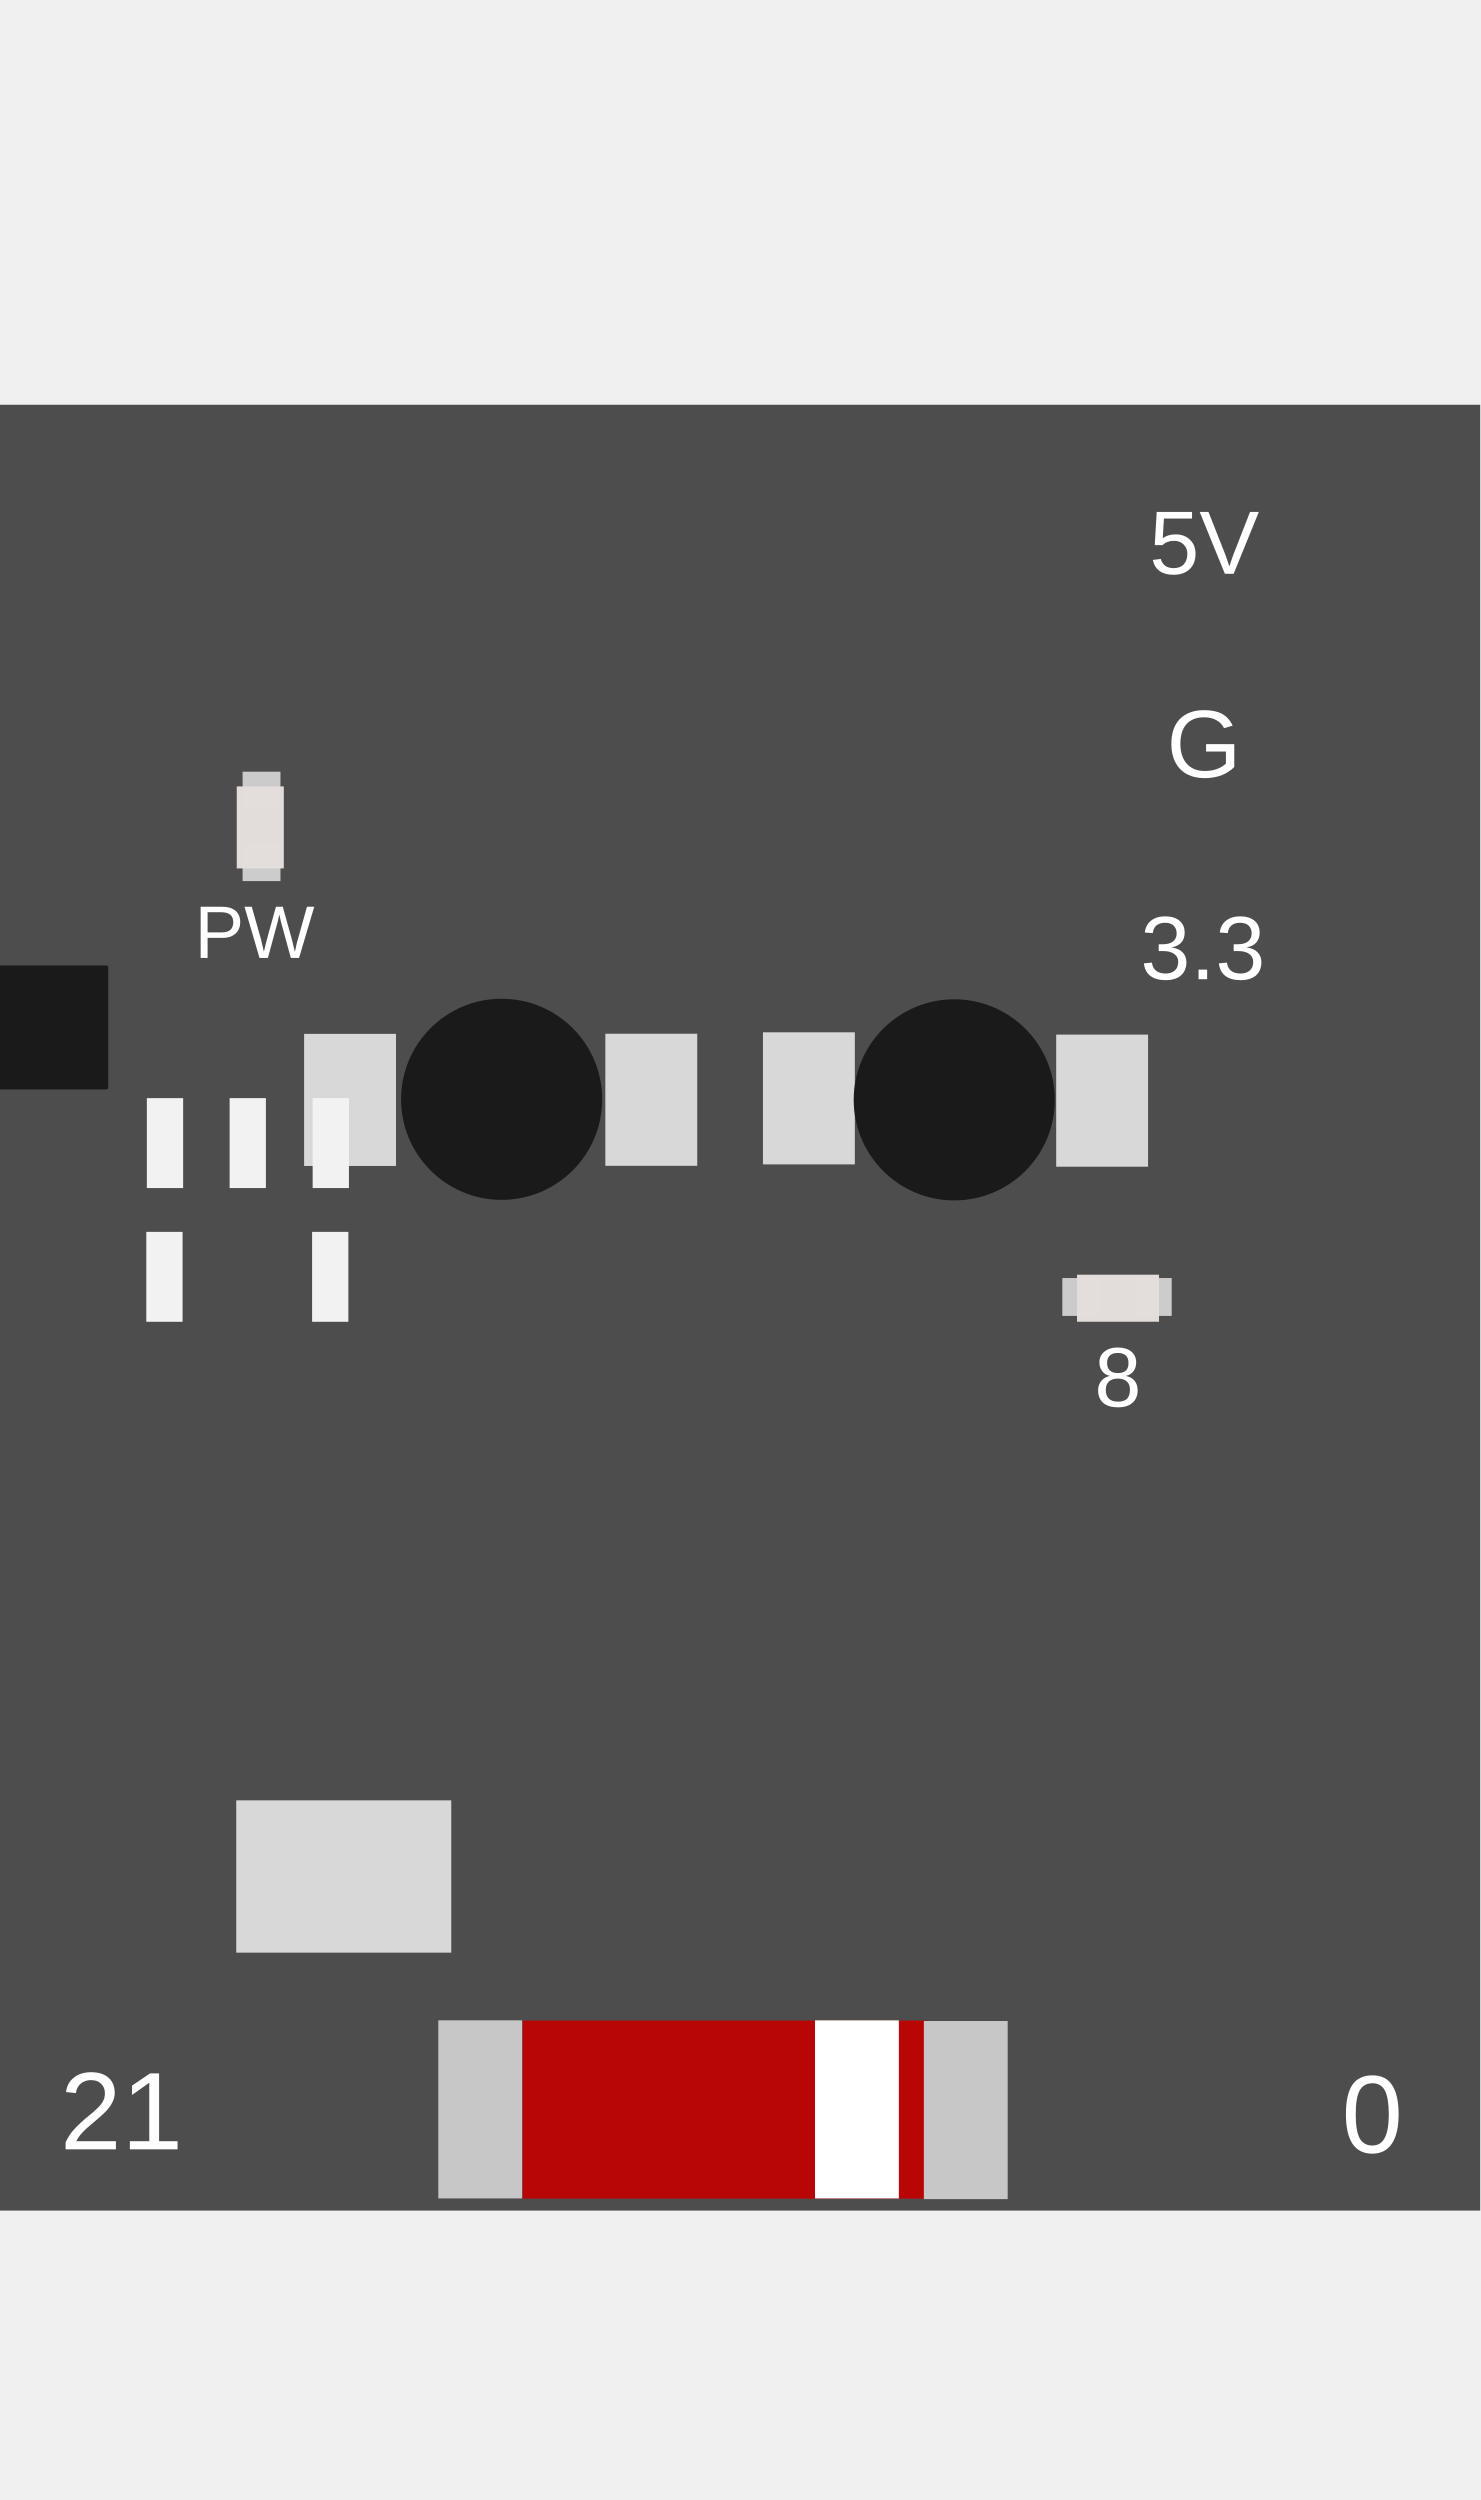
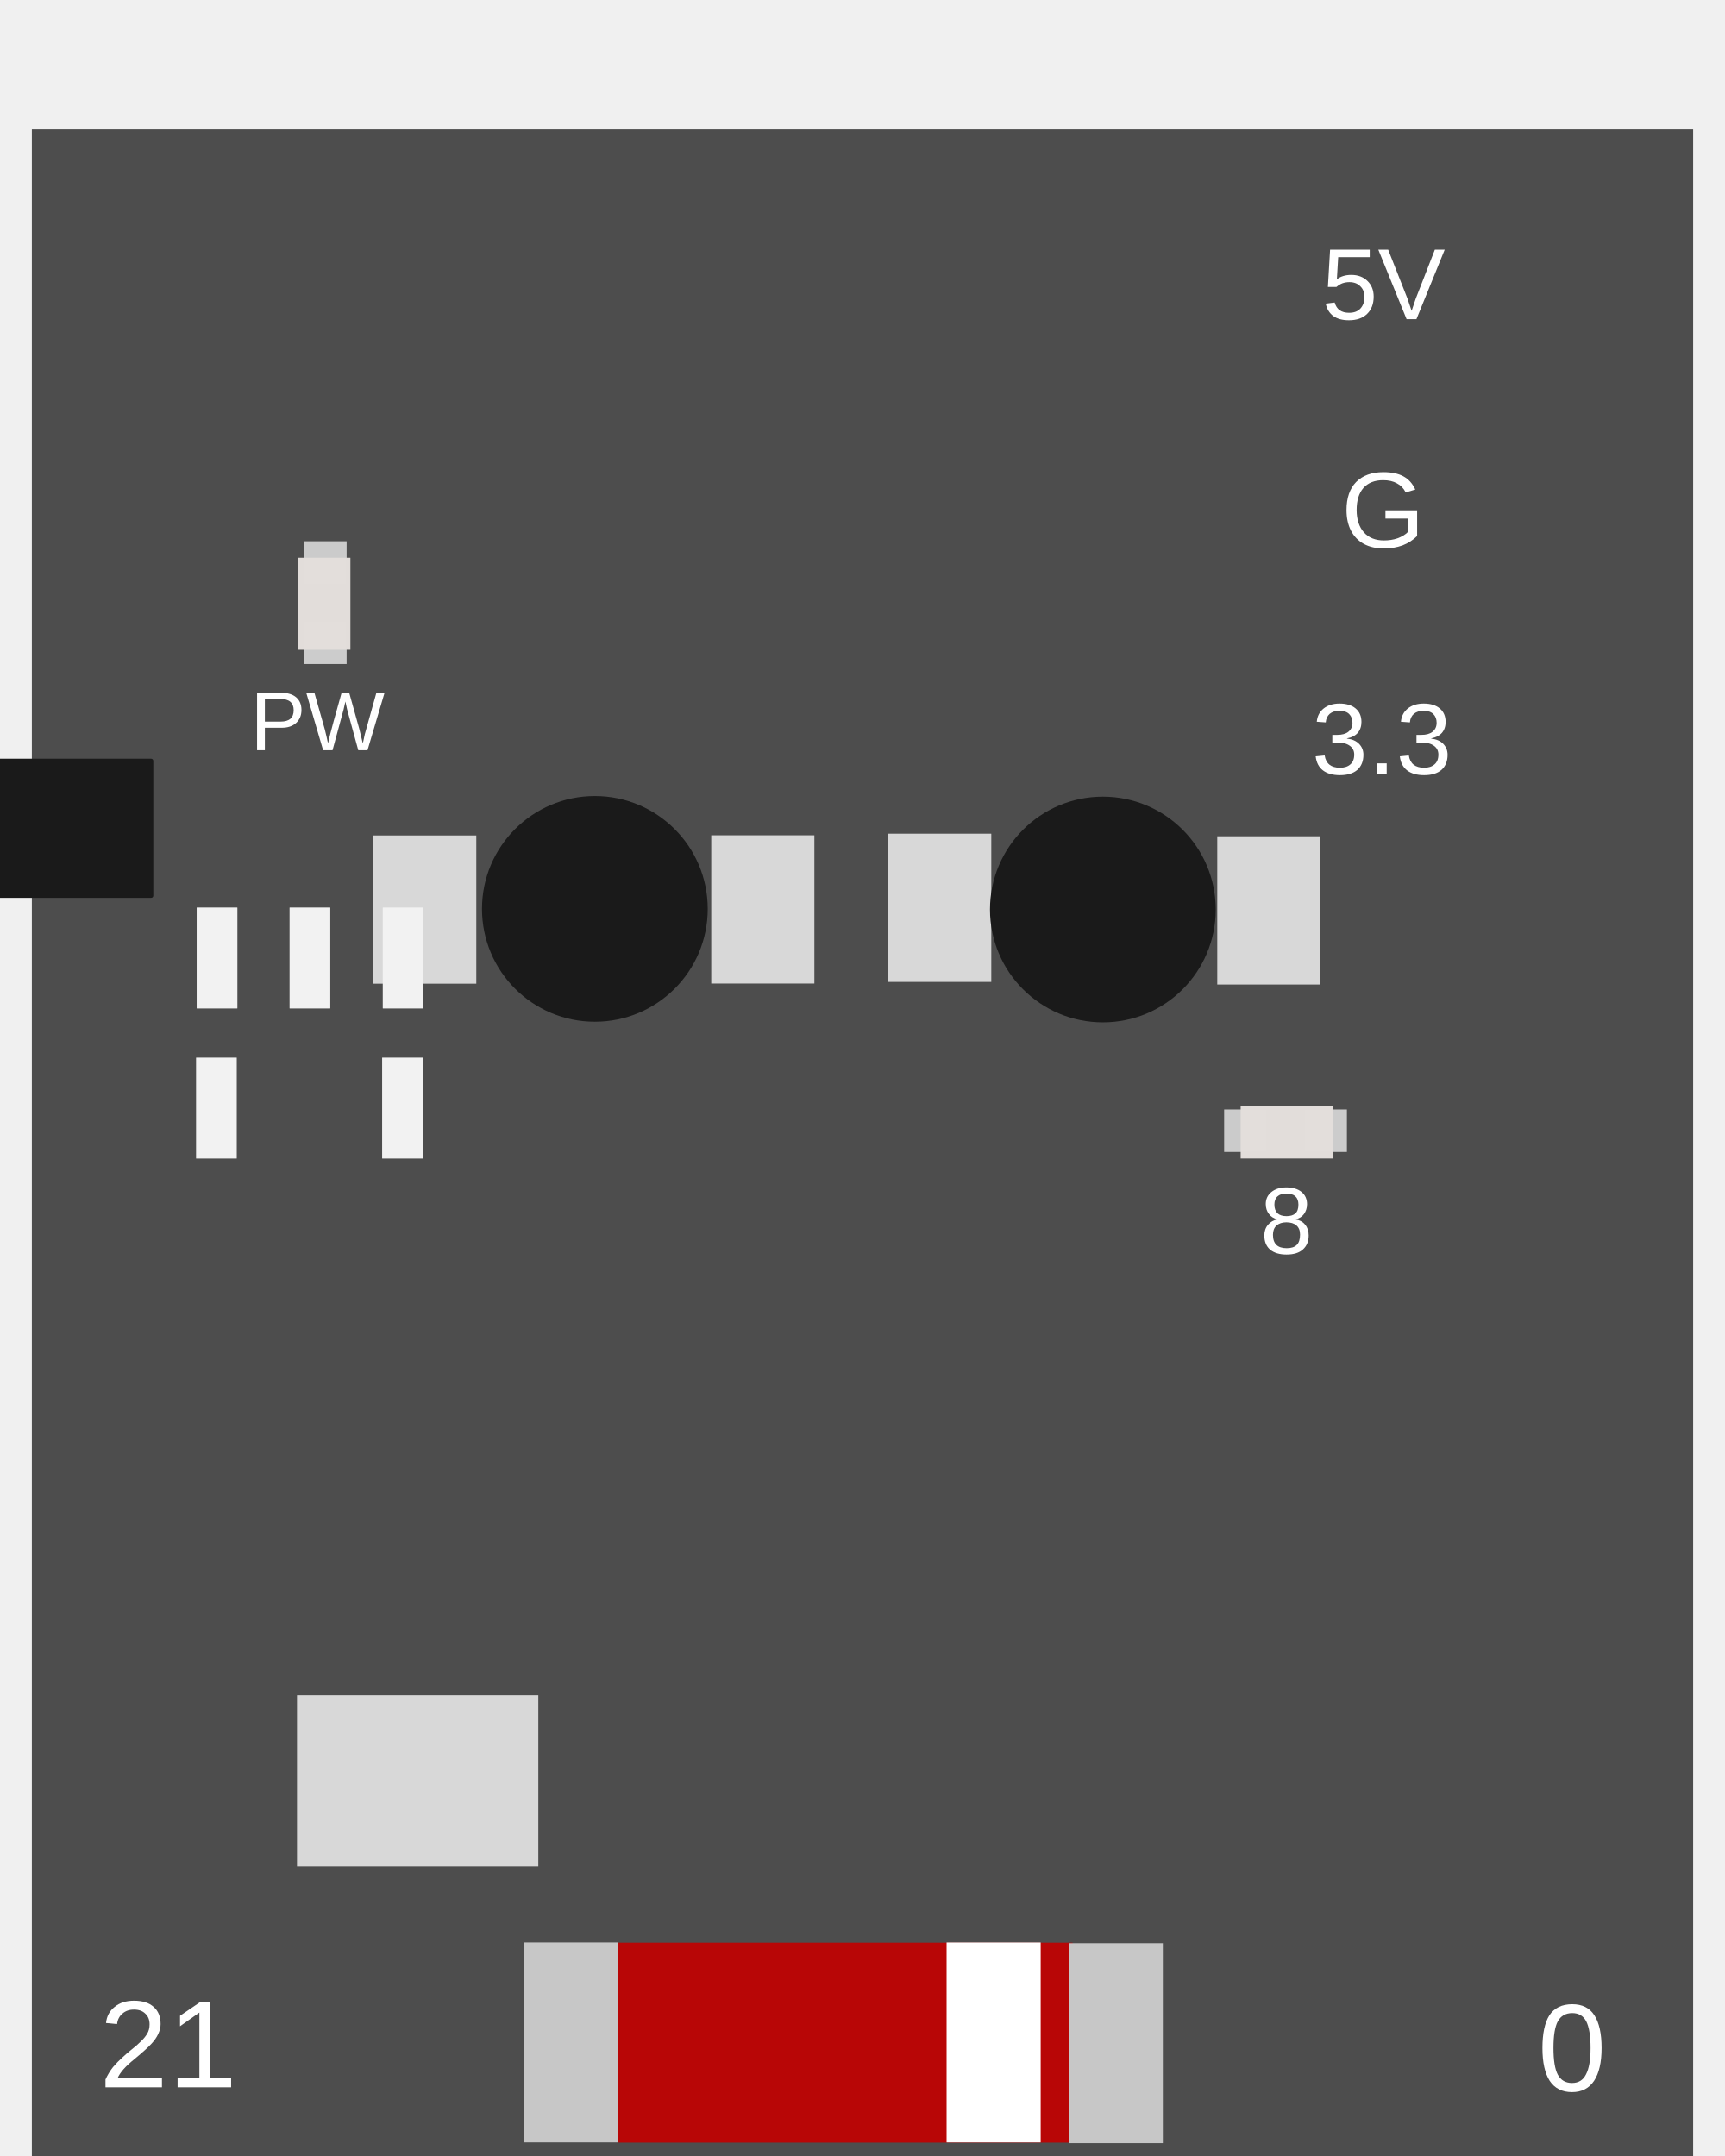
- <svg xmlns="http://www.w3.org/2000/svg" viewBox="181.4 290.107 100 129.793" width="25.4mm" height="42.9mm" version="1.1">
+ <svg xmlns="http://www.w3.org/2000/svg" viewBox="181.4 290.107 100 129.793" width="18mm" height="22.5mm" version="1.1">
  <rect x="181.4" y="297.9" width="100" height="122" style="fill: rgb(77, 77, 77);" transform="matrix(1, 0, 0, 1, -1.4210854715202004e-14, 0)">
    </rect>
-   <g fill="#ffd700" fill-rule="evenodd" transform="matrix(0.09332599, 0, 0.002855, 0.14163, 75.51107, 656.7267)" style="transform-origin: 155.361px -301.5px;">
+   <g fill="#ffd700" fill-rule="evenodd" transform="matrix(0.09332599, 0, 0, 0.14163, 75.51107, 656.7267)" style="transform-origin: 155.361px -301.5px;">
    <path d="M -253.779 -643 C -253.779 -680.8 -339.5 -680.8 -339.5 -643 C -339.5 -605.2 -253.779 -605.2 -253.779 -643" style="" />
    <path d="M -253.779 -546 C -253.779 -583.8 -339.5 -583.8 -339.5 -546 C -339.5 -508.2 -253.779 -508.2 -253.779 -546" style="" />
    <path d="M -253.779 -448 C -253.779 -485.8 -339.5 -485.8 -339.5 -448 C -339.5 -410.2 -253.779 -410.2 -253.779 -448" style="" />
    <path d="M -253.779 -350 C -253.779 -387.8 -339.5 -387.8 -339.5 -350 C -339.5 -312.2 -253.779 -312.2 -253.779 -350" style="" />
    <path d="M -253.779 -253 C -253.779 -290.8 -339.5 -290.8 -339.5 -253 C -339.5 -215.2 -253.779 -215.2 -253.779 -253" style="" />
    <path d="M -253.779 -155 C -253.779 -192.8 -339.5 -192.8 -339.5 -155 C -339.5 -117.2 -253.779 -117.2 -253.779 -155" style="" />
    <path d="M -253.779 -57.6 C -253.779 -95.4 -339.5 -95.4 -339.5 -57.6 C -339.5 -19.8 -253.779 -19.8 -253.779 -57.6" style="" />
    <path d="M -253.779 40 C -253.779 2.2 -339.5 2.2 -339.5 40 C -339.5 77.8 -253.779 77.8 -253.779 40" style="" />
    <path d="M 650.221 -643 C 650.221 -680.8 564.5 -680.8 564.5 -643 C 564.5 -605.2 650.221 -605.2 650.221 -643" style="" />
    <path d="M 650.221 -546 C 650.221 -583.8 564.5 -583.8 564.5 -546 C 564.5 -508.2 650.221 -508.2 650.221 -546" style="" />
    <path d="M 650.221 -448 C 650.221 -485.8 564.5 -485.8 564.5 -448 C 564.5 -410.2 650.221 -410.2 650.221 -448" style="" />
    <path d="M 650.221 -350 C 650.221 -387.8 564.5 -387.8 564.5 -350 C 564.5 -312.2 650.221 -312.2 650.221 -350" style="" />
    <path d="M 650.221 -253 C 650.221 -290.8 564.5 -290.8 564.5 -253 C 564.5 -215.2 650.221 -215.2 650.221 -253" style="" />
    <path d="M 650.221 -155 C 650.221 -192.8 564.5 -192.8 564.5 -155 C 564.5 -117.2 650.221 -117.2 650.221 -155" style="" />
    <path d="M 650.221 -57.6 C 650.221 -95.4 564.5 -95.4 564.5 -57.6 C 564.5 -19.8 650.221 -19.8 650.221 -57.6" style="" />
    <path d="M 650.221 40 C 650.221 2.2 564.5 2.2 564.5 40 C 564.5 77.8 650.221 77.8 650.221 40" style="" />
  </g>
  <g transform="matrix(-5.49016, 0, 0, -5.49016, 119.2501, 168.2399)" style="transform-origin: 112.009px 143.872px;">
    <path style="fill:#ccc;fill-opacity:1;fill-rule:evenodd;stroke:none;stroke-width:.353" d="M 108.509 141.014 L 109.108 141.014 L 109.108 139.864 L 108.508 139.864 L 108.509 141.014 Z M 109.308 141.014 L 109.908 141.014 L 109.908 139.864 L 109.308 139.864 L 109.308 141.014 Z M 110.609 141.014 L 110.909 141.014 L 110.909 139.864 L 110.609 139.864 L 110.609 141.014 Z M 111.609 141.014 L 111.909 141.014 L 111.909 139.864 L 111.609 139.864 L 111.609 141.014 Z M 112.108 141.014 L 112.408 141.014 L 112.408 139.864 L 112.108 139.864 L 112.108 141.014 Z M 113.109 141.014 L 113.409 141.014 L 113.409 139.864 L 113.109 139.864 L 113.109 141.014 Z M 114.909 141.014 L 115.508 141.014 L 115.508 139.864 L 114.908 139.864 L 114.909 141.014 Z M 114.109 141.014 L 114.709 141.014 L 114.709 139.864 L 114.109 139.864 L 114.109 141.014 Z M 113.609 141.014 L 113.909 141.014 L 113.909 139.864 L 113.609 139.864 L 113.609 141.014 Z M 112.609 141.014 L 112.909 141.014 L 112.909 139.864 L 112.609 139.864 L 112.609 141.014 Z M 111.109 141.014 L 111.409 141.014 L 111.409 139.864 L 111.109 139.864 L 111.109 141.014 Z M 110.109 141.014 L 110.409 141.014 L 110.409 139.864 L 110.109 139.864 L 110.109 141.014 Z M 108.214 140.489 C 108.214 139.789 107.164 139.789 107.164 140.489 L 107.164 141.539 C 107.164 142.239 108.214 142.239 108.214 141.539 L 108.214 140.489 M 108.189 144.693 C 108.189 144.026 107.189 144.026 107.189 144.693 L 107.189 145.693 C 107.189 146.361 108.189 146.361 108.189 145.693 L 108.189 144.693 M 116.829 144.693 C 116.829 144.026 115.829 144.026 115.829 144.693 L 115.829 145.693 C 115.829 146.361 116.829 146.361 116.829 145.693 L 116.829 144.693 M 116.854 140.489 C 116.854 139.789 115.804 139.789 115.804 140.489 L 115.804 141.539 C 115.804 142.239 116.854 142.239 116.854 141.539 L 116.854 140.489" />
    <rect style="opacity:.999;fill:#9d9d9d;fill-opacity:1;stroke-width:.593" width="9.376" height="7.492" x="107.32" y="140.388" ry="0.297" />
    <rect style="opacity:.999;fill:#b3b3b3;fill-opacity:1;stroke-width:.665" width="1.734" height="0.638" x="110.879" y="128.115" ry="0.293" transform="matrix(1, 0, 0, 1, -1.571062, 13.85317)" />
    <rect style="opacity:.999;fill:#666;fill-opacity:1;stroke-width:.863" width="1.734" height="1.076" x="109.907" y="140.084" ry="0.494" transform="matrix(1, 0, 0, 1, 0, 0.565486)" />
    <rect style="opacity:.999;fill:#666;fill-opacity:1;stroke-width:.863" width="1.734" height="1.076" x="112.375" y="140.65" ry="0.494" />
    <rect style="opacity:.999;fill:#b3b3b3;fill-opacity:1;stroke-width:.665" width="1.734" height="0.638" x="114.545" y="128.115" ry="0.293" transform="matrix(1, 0, 0, 1, -1.571062, 13.85317)" />
  </g>
  <g transform="matrix(1, 0, 0, 1, -1.4210854715202004e-14, 0)">
    <g>
      <rect x="201.945" y="340.402" width="6.208" height="8.924" style="fill: rgb(216, 216, 216);" />
      <rect x="222.296" y="340.393" width="6.208" height="8.924" style="fill: rgb(216, 216, 216);" />
      <rect x="-5.761" y="132.898" width="14.81" height="19.629" ry="2.86" fill="#c7c7c7" style="transform-box: fill-box; transform-origin: 50% 50%;" transform="matrix(0, 1, -1, 0, 213.5914, 202.0968)" />
      <ellipse style="fill: rgb(26, 26, 26); transform-box: fill-box; transform-origin: 46.737% 50%;" cx="215.29" cy="344.823" rx="6.794" ry="6.794" />
    </g>
    <g>
      <rect x="252.755" y="340.452" width="6.208" height="8.924" style="fill: rgb(216, 216, 216);" />
      <rect x="232.944" y="340.296" width="6.208" height="8.924" style="fill: rgb(216, 216, 216);" />
      <rect x="-5.761" y="132.898" width="14.81" height="19.629" ry="2.86" fill="#c7c7c7" style="transform-origin: 1.644px 142.712px;" transform="matrix(0, 1, -1, 0, 244.1697, 202.1338)" />
      <ellipse style="fill: rgb(26, 26, 26); transform-origin: 245.425px 344.86px;" cx="245.868" cy="344.86" rx="6.794" ry="6.794" />
    </g>
  </g>
  <g transform="matrix(0.131772, 0.131772, -0.131772, 0.131772, 178.64, 56.25299)" style="transform-origin: 57.15px 321.4px;">
    <rect x="-21.6" y="242" width="158" height="158" ry="0" fill="#1a1a1a" />
    <text transform="matrix(0.998, 0, 0, 1, 0, 0)" x="-1.837" y="333.288" fill="#333333" font-size="33.8px" stroke-width="2.12" style="white-space: pre;">
      <tspan x="-1.837" y="333.288" fill="#333333" stroke-width="2.12">CP2102</tspan>
    </text>
    <g fill="#ccc" fill-rule="evenodd">
      <path d="m98.6 262h9.2v-29.2h-9.2z" />
      <path d="m83.2 262h9.2v-29.2h-9.2z" />
      <path d="m67.9 262h9.2v-29.2h-9.2z" />
      <path d="m52.6 262h9.2v-29.2h-9.2z" />
      <path d="m37.3 262h9.2v-29.2h-9.2z" />
      <path d="m22 262h9.2v-29.2h-9.2z" />
      <path d="m6.71 262h9.2v-29.2h-9.2z" />
      <path d="m6.71 410h9.2v-29.2h-9.2z" />
      <path d="m22 410h9.2v-29.2h-9.2z" />
      <path d="m37.3 410h9.2v-29.2h-9.2z" />
      <path d="m52.6 410h9.2v-29.2h-9.2z" />
      <path d="m67.9 410h9.2v-29.2h-9.2z" />
      <path d="m83.2 410h9.2v-29.2h-9.2z" />
      <path d="m98.6 410h9.2v-29.2h-9.2z" />
      <path d="m-30.8 280h29.1v-9.23h-29.1z" />
      <path d="m-30.8 295h29.1v-9.23h-29.1z" />
      <path d="m-30.8 311h29.1v-9.23h-29.1z" />
      <path d="m-30.8 326h29.1v-9.23h-29.1z" />
      <path d="m-30.8 341h29.1v-9.23h-29.1z" />
      <path d="m-30.8 357h29.1v-9.23h-29.1z" />
      <path d="m-30.8 372h29.1v-9.23h-29.1z" />
      <path d="m116 372h29.1v-9.23h-29.1z" />
      <path d="m116 357h29.1v-9.23h-29.1z" />
      <path d="m116 341h29.1v-9.23h-29.1z" />
      <path d="m116 326h29.1v-9.23h-29.1z" />
      <path d="m116 311h29.1v-9.23h-29.1z" />
      <path d="m116 295h29.1v-9.23h-29.1z" />
      <path d="m116 280h29.1v-9.23h-29.1z" />
      <path d="m6.71 372h101v-101h-101z" />
    </g>
    <g fill="none" stroke="#fff" stroke-linecap="round" stroke-miterlimit="10" stroke-width="3.9">
      <path d="m136 263v138" />
      <path d="m136 401h-158" />
      <path d="m-21.6 401v-158" />
      <path d="m-21.6 242h137" />
      <path d="m116 242 20.5 20.6" />
    </g>
    <rect x="-21.6" y="242" width="158" height="158" ry="0" fill="#1a1a1a" />
    <g stroke-width="9.34" transform="matrix(-0.258128, 0.258128, -0.258128, -0.258128, -48.71761, 186.4703)" style="">
      <path class="cls-1" d="m106-417a13.8 13.9 0 1 1-13.8-13.9 13.8 13.9 0 0 1 13.8 13.9" />
      <path class="cls-1" d="m227-431a143 144 0 0 0-121-122 90.7 91.1 0 0 0-20 14.5v13.4a114 114 0 0 1 113 114h13.3a95.6 95.9 0 0 0 14.5-20" />
      <path class="cls-1" d="m238-473a89.7 90 0 0 0-90.2-90c-3.17 0-6.25 0-9.32 0.468l-2.05 5.99a154 155 0 0 1 94.5 94.8l5.97-2.15c0-3 0.56-5.99 0.56-9.36" />
      <path class="cls-1" d="m148-367a107 107 0 0 1-107-107 106 106 0 0 1 31.2-75.7l6.06 5.71a98.5 98.8 0 0 0 0 140 98.5 98.8 0 0 0 140 0l5.69 5.71a106 106 0 0 1-76.2 30.5" />
      <path class="cls-1" d="m147-405a62 62.2 0 0 0-24.3-55.3 60.7 60.9 0 0 0-31.2-12.7 5.69 5.71 0 0 1-4.94-5.99 5.5 5.52 0 0 1 6.06-5.05 73.2 73.5 0 0 1 65.3 80.3 63.9 64.1 0 0 1-2.42 12.6l16.2 4.59a90.1 90.4 0 0 0 14-5.34 99.2 99.6 0 0 0 1.77-19.2 103 103 0 0 0-87-102 45.1 45.3 0 0 0-16.3 0 35.5 35.7 0 0 0-17.6 11 34.9 35 0 0 0 15.6 56.2 80.7 81.1 0 0 0 8.76 1.59 32.7 32.9 0 0 1 27.2 32.4 32.4 32.5 0 0 1-5.22 17.7l11.2 7.21a83.1 83.4 0 0 0 16.8 2.81 61.4 61.6 0 0 0 6.15-21.5" />
    </g>
  </g>
  <g transform="matrix(0.0984, 0, 0, 0.0984, 155.9489, 378.4642)">
    <g fill="#f2f2f2" transform="matrix(0, -0.630673, 0.630673, 0, 381.4807, -202.8164)" style="transform-origin: 100.051px 74.803px;">
      <rect x="-21.7" y="-35.5" width="97.9" height="39.5" ry=".225" />
      <rect x="-21.7" y="145" width="97.9" height="39.5" ry=".225" />
      <rect x="123.902" y="-34.894" width="97.9" height="39.5" ry="0.225" />
      <rect x="123.902" y="55.206" width="97.9" height="39.5" ry="0.225" />
      <rect x="123.902" y="145.606" width="97.9" height="39.5" ry="0.225" />
    </g>
    <rect x="200.413" y="-52.231" width="85.141" height="146.947" ry="1.33" fill="#1a1a1a" style="transform-box: fill-box; transform-origin: 50% 50%;" transform="matrix(0, -1, 1, 0, 238.2308, -148.2149)" />
  </g>
  <g transform="matrix(1, 0, 0, 1, -1.4210854715202004e-14, 0)">
    <rect x="197.36" y="392.184" width="14.526" height="10.29" style="fill: rgb(216, 216, 216);" />
  </g>
  <g transform="matrix(1, 0, 0, 1, -1.4210854715202004e-14, 0)">
    <g transform="matrix(0, -0.0984, 0.0984, 0, 220.6086, 339.8747)">
      <path d="m-199 406h26v-26.1h-26z" fill="#ccc" fill-rule="evenodd" />
      <path d="M -199 357 L -173 357 L -173 330.9 L -199 330.9 L -199 357 Z" fill="#ccc" fill-rule="evenodd" opacity=".992" />
      <rect x="-203" y="341" width="32.3" height="56.3" fill="#e3dedb" opacity=".992" ry="0" />
    </g>
    <g transform="matrix(0.0984, 0, 0, 0.0984, 217.3711, 290.1304)">
      <path d="m-199 406h26v-26.1h-26z" fill="#ccc" fill-rule="evenodd" />
      <path d="M -199 357 L -173 357 L -173 330.9 L -199 330.9 L -199 357 Z" fill="#ccc" fill-rule="evenodd" opacity=".992" />
      <rect x="-203" y="341" width="32.3" height="56.3" fill="#e3dedb" opacity=".992" ry="0" />
    </g>
  </g>
  <g transform="matrix(0, -0.0984, 0.0984, 0, 220.6086, 339.8747)" style="">
    <rect x="1814.747" y="2055.845" width="277.89" height="122.284" style="fill: rgb(184, 6, 6);" transform="matrix(0, 1, -1, 0, 1373.063, -1854.459)" />
    <rect x="375.867" y="2055.845" width="57.556" height="122.284" style="fill: rgb(255, 255, 255);" transform="matrix(0, 1, -1, 0, 1373.199, -214.7535)" />
    <rect x="375.867" y="2055.845" width="57.556" height="122.284" style="fill: rgb(199, 199, 199);" transform="matrix(0, 1, -1, 0, 1372.746, -140.0244)" />
    <rect x="375.867" y="2055.845" width="57.556" height="122.284" style="fill: rgb(199, 199, 199);" transform="matrix(0, 1, -1, 0, 1373.207, -473.3911)" />
  </g>
  <g transform="matrix(1, 0, 0, 1, -1.4210854715202004e-14, 0)">
    <text style="fill: rgb(255, 255, 255); font-family: Arial, sans-serif; font-size: 6.5px; white-space: pre;" x="260.207" y="323.063">G</text>
    <text style="fill: rgb(255, 255, 255); font-family: Arial, sans-serif; font-size: 7.2px; white-space: pre;" x="259.251" y="309.046" transform="matrix(0.843823, 0, 0, 0.843823, 40.28391, 48.5387)">5V<tspan x="259.251" dy="1em">​</tspan>
      <tspan x="259.251" dy="1em">​</tspan>
    </text>
    <text style="fill: rgb(255, 255, 255); font-family: Arial, sans-serif; font-size: 7.2px; white-space: pre;" x="259.251" y="309.046" transform="matrix(0.843823, 0, 0, 0.843823, 39.68013, 75.926)">3.3<tspan x="259.251" dy="1em">​</tspan>
    </text>
    <text style="white-space: pre; fill: rgb(51, 51, 51); font-family: Arial, sans-serif; font-size: 28px;" x="259.997" y="321.353"> </text>
    <text style="fill: rgb(255, 255, 255); font-family: Arial, sans-serif; font-size: 7.2px; white-space: pre; transform-box: fill-box; transform-origin: 50% 50%;" x="259.251" y="309.046" transform="matrix(0, -0.791173, 0.791173, 0, -2.820797, 39.75827)">RST<tspan x="259.251" dy="1em">​</tspan>
      <tspan x="259.251" dy="1em">​</tspan>
    </text>
    <text style="fill: rgb(255, 255, 255); font-family: Arial, sans-serif; font-size: 7.2px; white-space: pre; transform-origin: 266.451px 306.562px;" x="259.251" y="309.046" transform="matrix(0, -0.809169, 0.809169, 0, -68.83507, 41.35579)">BOOT<tspan x="259.251" dy="1em">​</tspan>
    </text>
    <text style="fill: rgb(255, 255, 255); font-family: Arial, sans-serif; font-size: 7.2px; white-space: pre;" x="259.251" y="309.046" transform="matrix(0.69807, 0, 0, 0.69807, 13.5674, 119.5345)">PW<tspan x="259.251" dy="1em">​</tspan>
      <tspan x="259.251" dy="1em">​</tspan>
    </text>
    <text style="fill: rgb(255, 255, 255); font-family: Arial, sans-serif; font-size: 7.2px; white-space: pre;" x="259.251" y="309.046" transform="matrix(0.791173, 0, 0, 0.791173, 50.22903, 121.0603)">8<tspan x="259.251" dy="1em">​</tspan>
      <tspan x="259.251" dy="1em">​</tspan>
    </text>
    <text style="fill: rgb(255, 255, 255); font-family: Arial, sans-serif; font-size: 7.2px; white-space: pre;" x="259.251" y="309.046" transform="matrix(1.035849, 0, 0, 1.035849, 3.493536, 95.84766)">0<tspan x="259.251" dy="1em">​</tspan>
      <tspan x="259.251" dy="1em">​</tspan>
    </text>
    <text style="fill: rgb(255, 255, 255); font-family: Arial, sans-serif; font-size: 7.2px; white-space: pre;" x="259.251" y="309.046" transform="matrix(1.035849, 0, 0, 1.035849, -83.08375, 95.63675)">21<tspan x="259.251" dy="1em">​</tspan>
    </text>
    <text style="fill: rgb(255, 255, 255); font-family: Arial, sans-serif; font-size: 7.2px; white-space: pre; transform-box: fill-box; transform-origin: 50% 50%;" x="259.251" y="309.046" transform="matrix(-0.957374, 0, 0, -0.957374, -33.81802, 106.2555)">C3<tspan x="259.251" dy="1em">​</tspan>
    </text>
  </g>
</svg>
